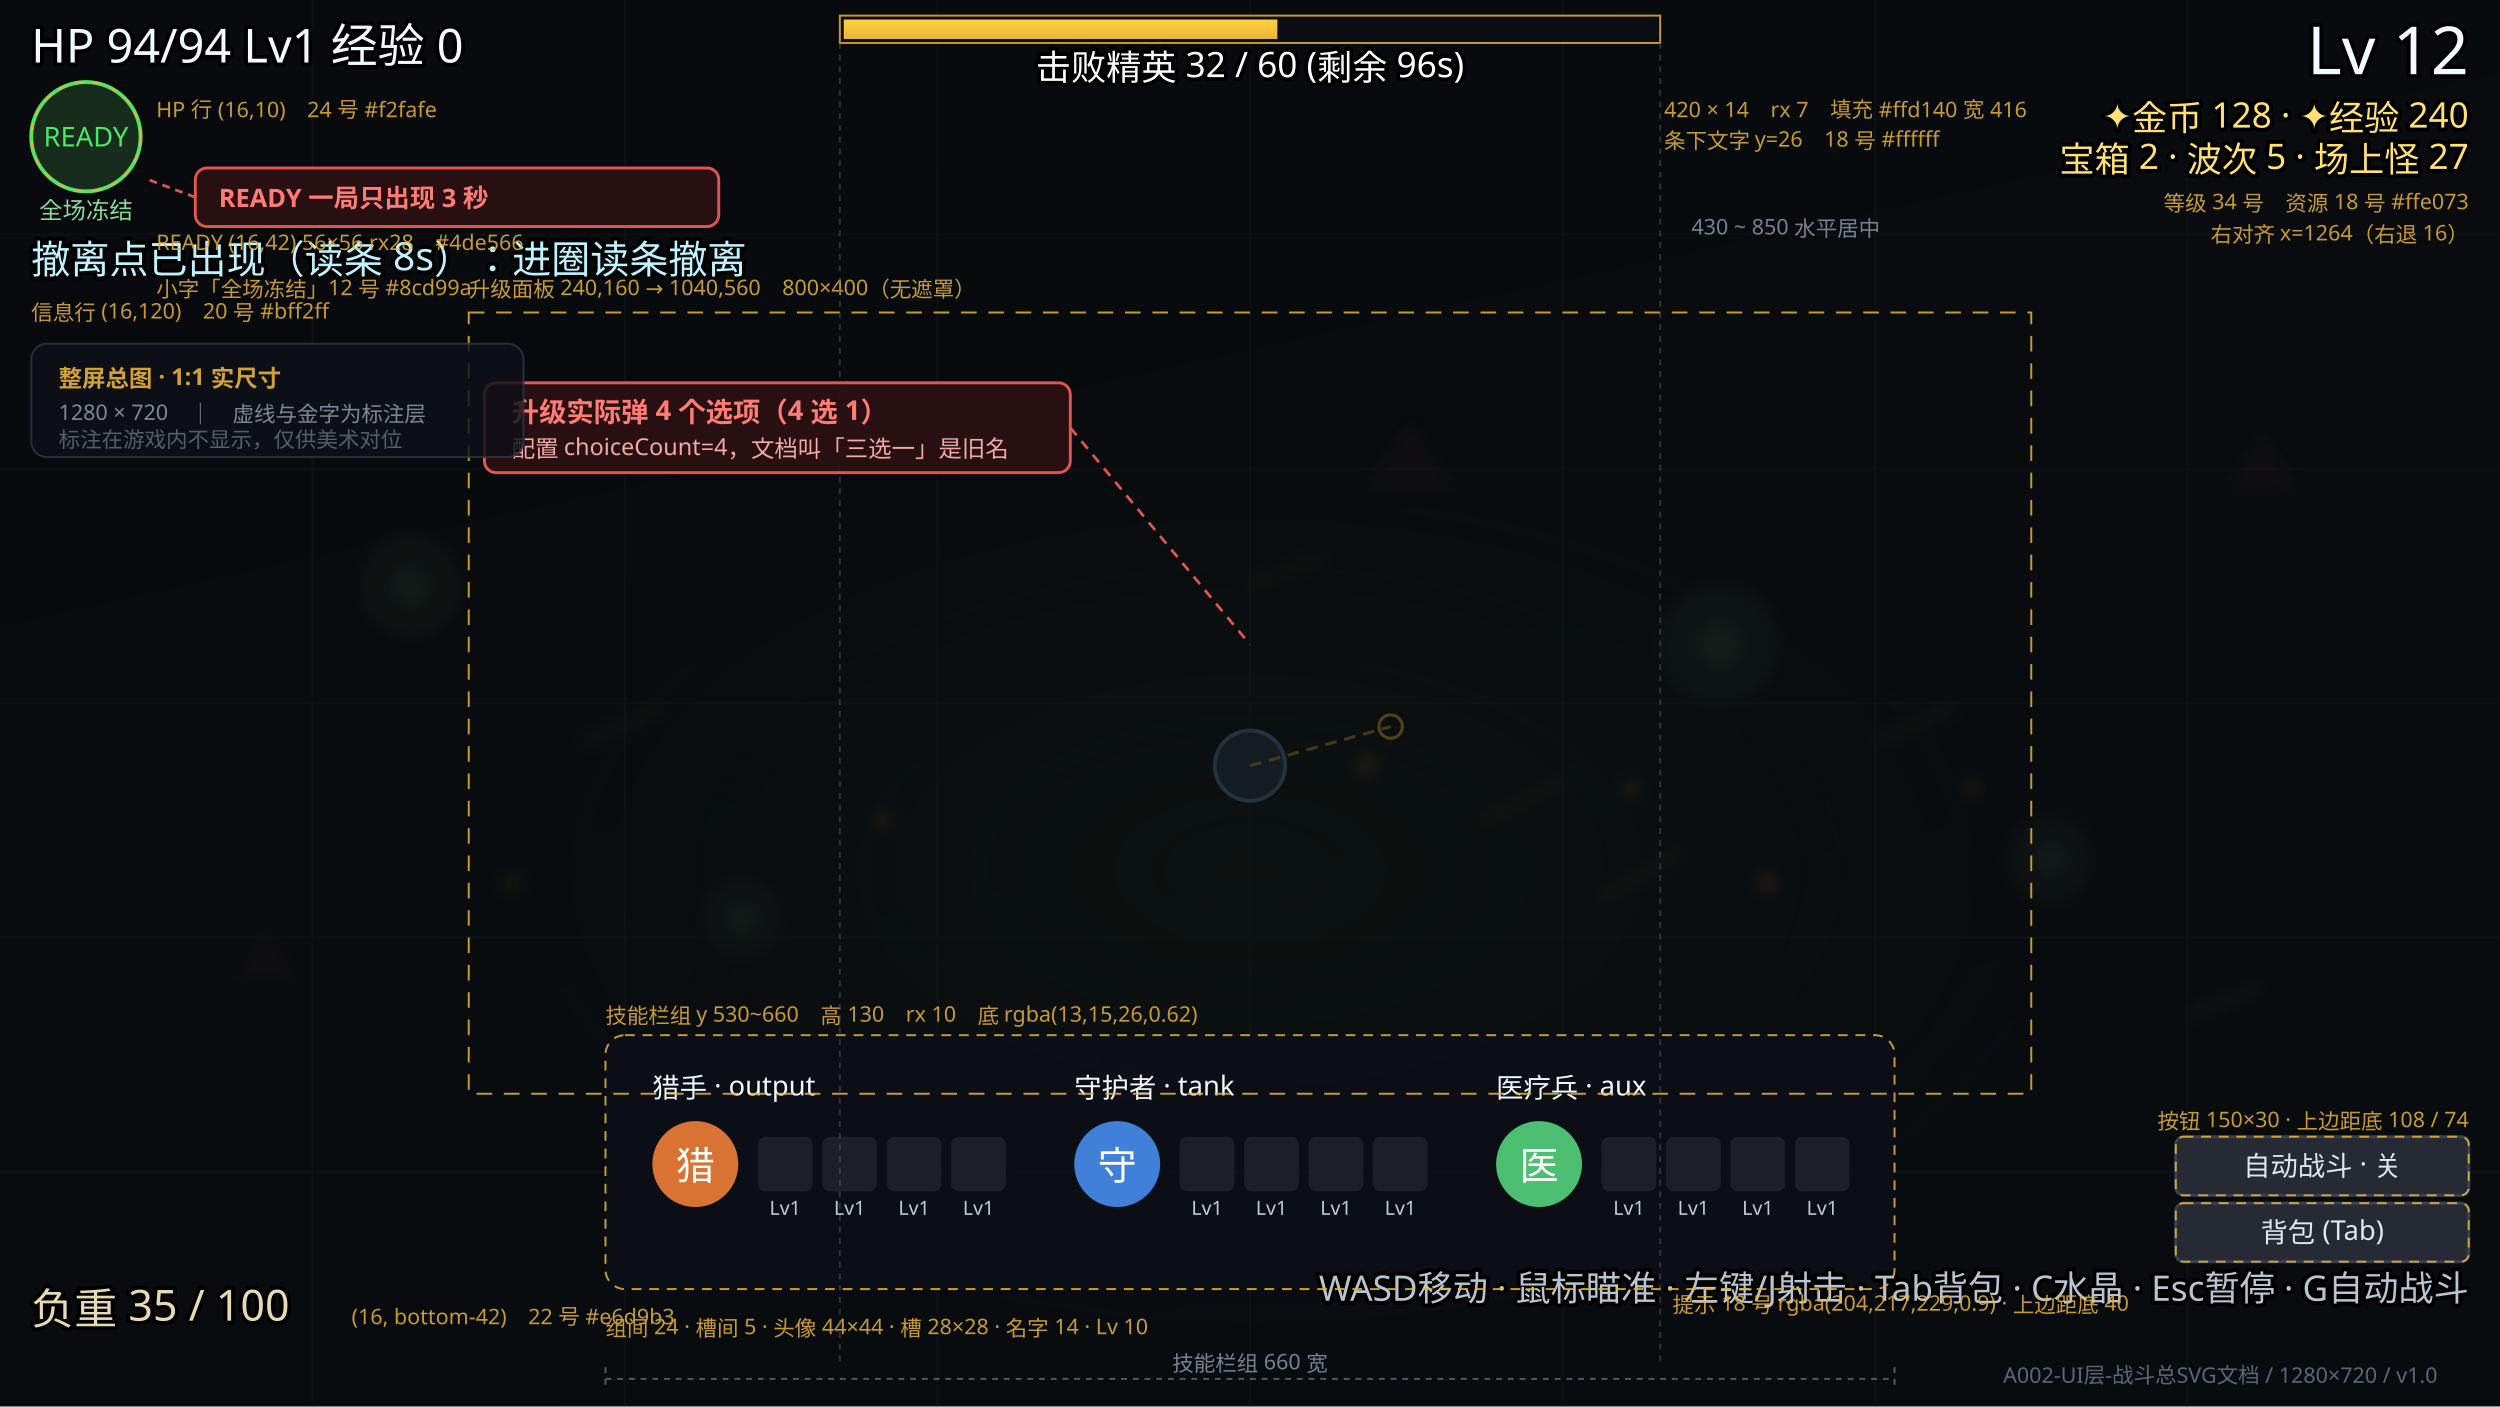
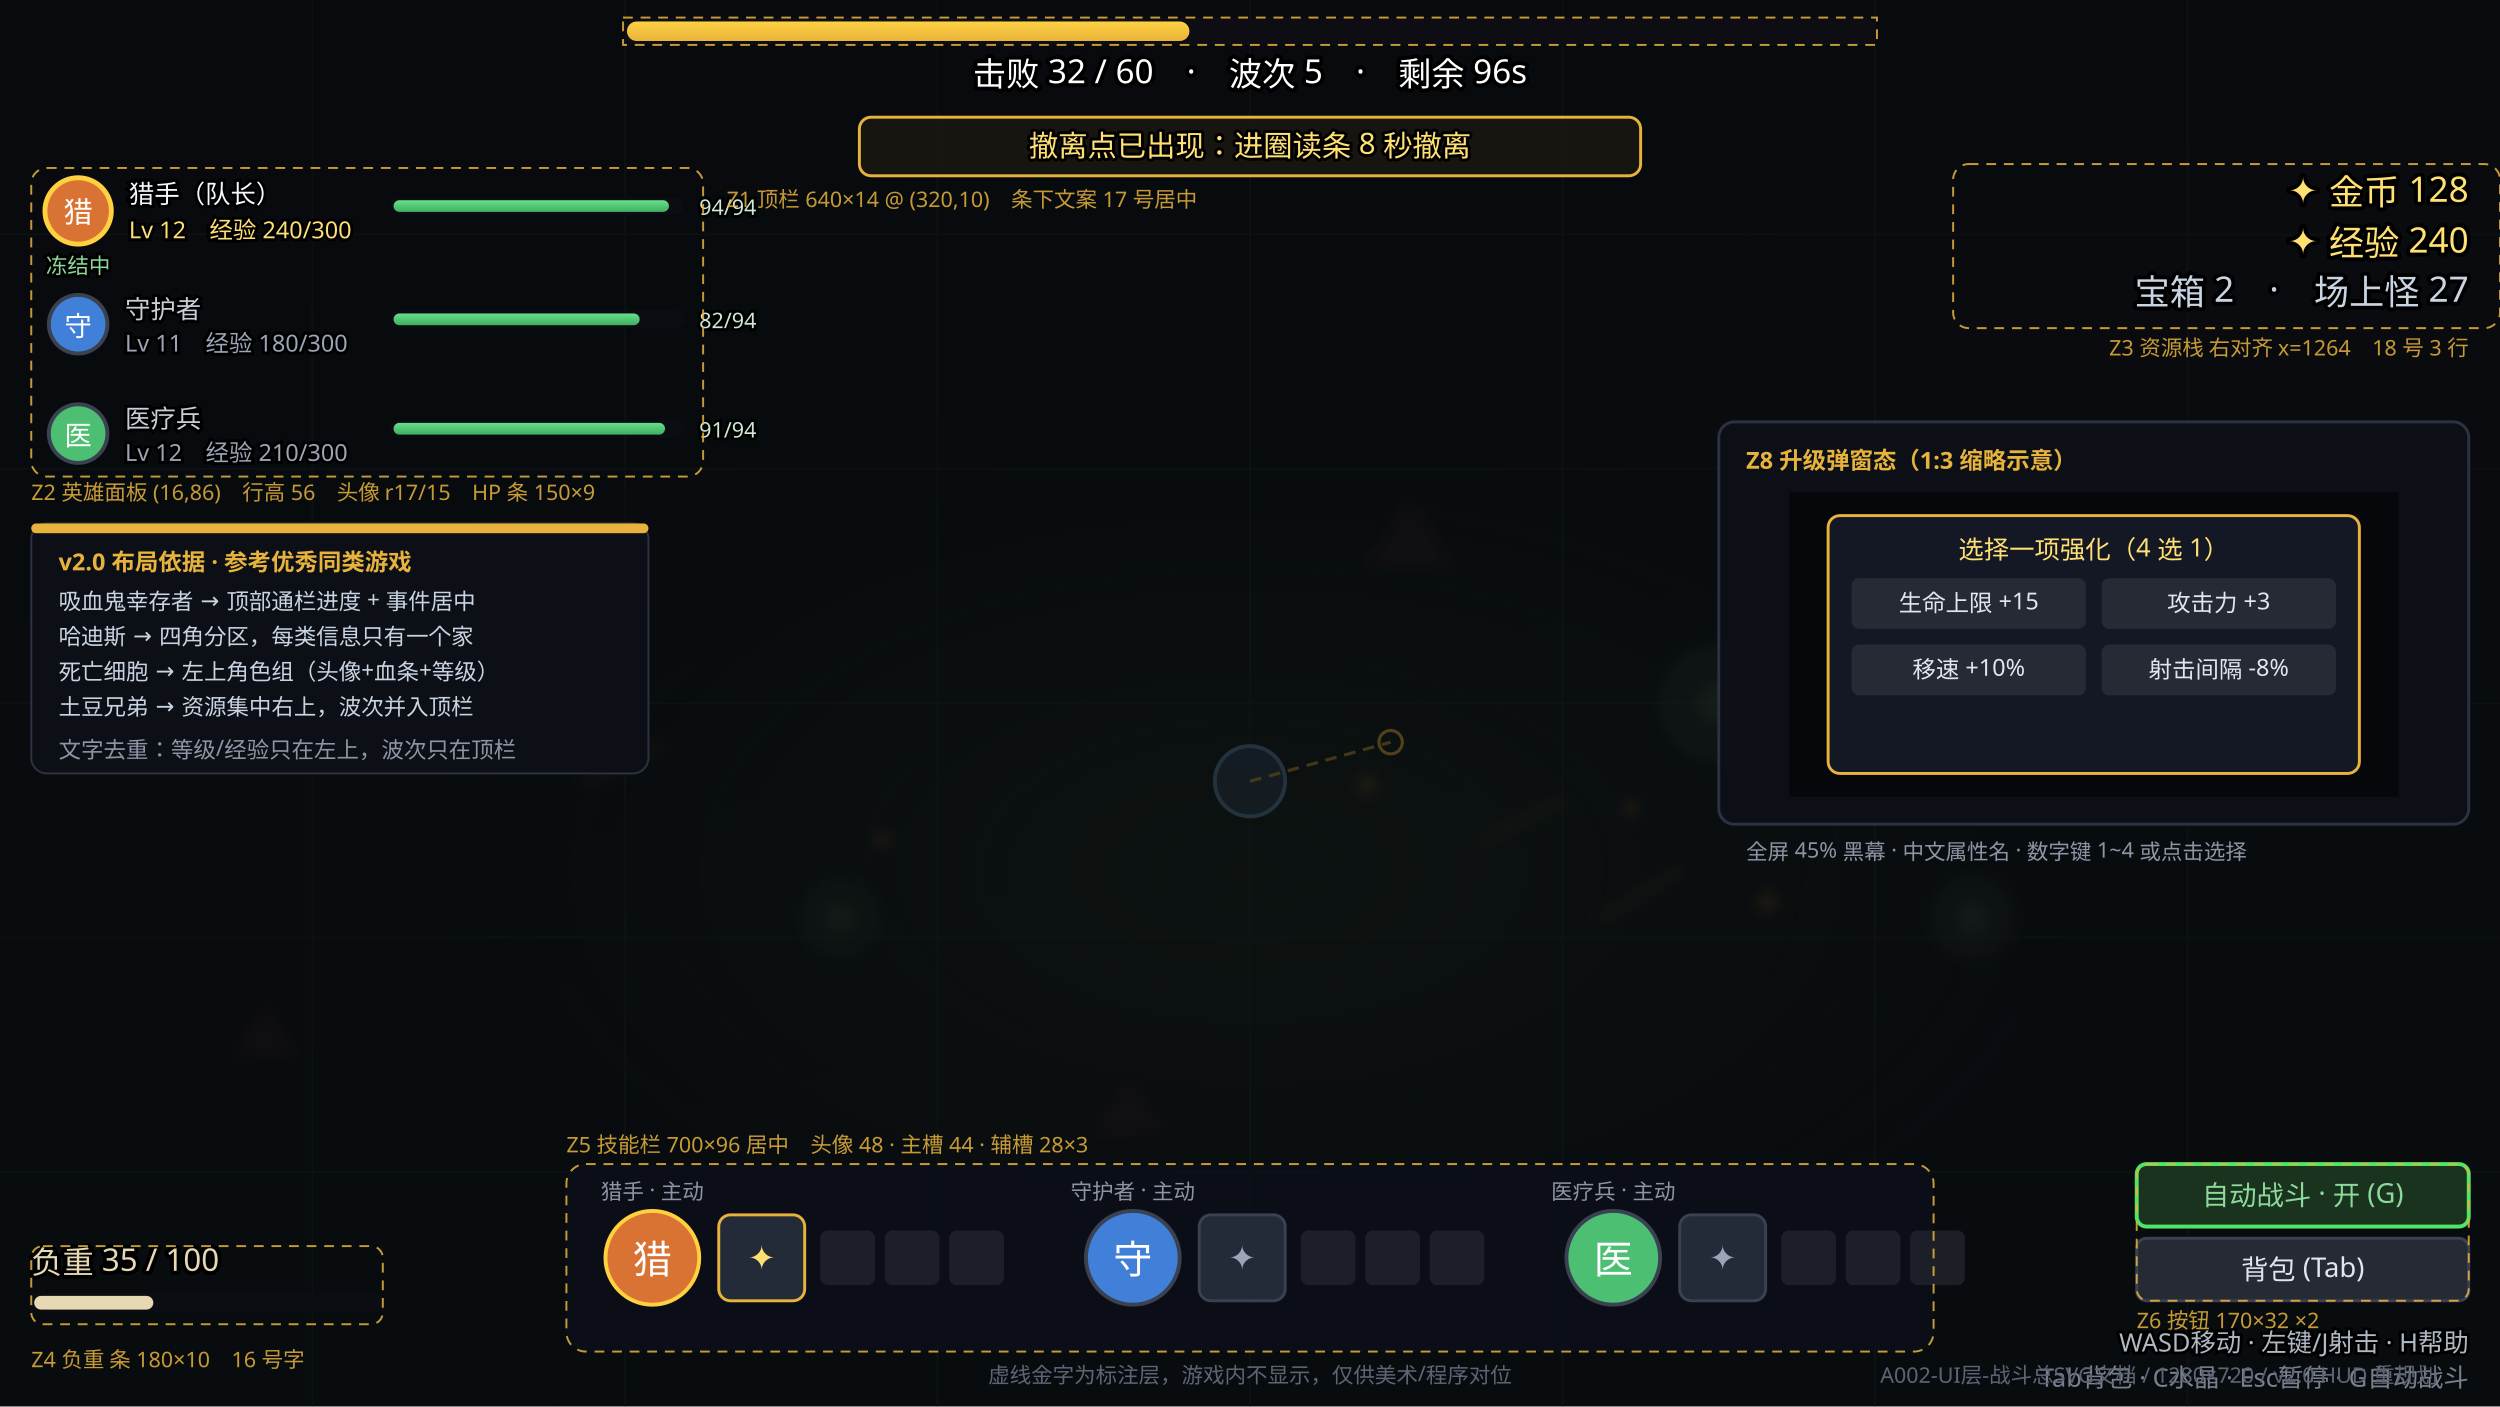
<svg xmlns="http://www.w3.org/2000/svg" viewBox="0 0 1280 720" width="1280" height="720" font-family="'Noto Sans SC','Microsoft YaHei','PingFang SC',sans-serif">
  <defs>
    <linearGradient id="btlBg" x1="0" y1="0" x2="0.4" y2="1">
      <stop offset="0" stop-color="#0d1017" />
      <stop offset="0.55" stop-color="#12161f" />
      <stop offset="1" stop-color="#161b26" />
    </linearGradient>
    <radialGradient id="btlGround" cx="0.5" cy="0.62" r="0.55">
      <stop offset="0" stop-color="#1d2a26" stop-opacity="0.9" />
      <stop offset="0.6" stop-color="#141b20" stop-opacity="0.6" />
    </radialGradient>
    <radialGradient id="btlVig" cx="0.5" cy="0.5" r="0.62">
      <stop offset="1" stop-color="#000000" stop-opacity="0.55" />
    </radialGradient>
    <linearGradient id="btlGold" x1="0" y1="0" x2="0" y2="1">
      <stop offset="0" stop-color="#ffd140" />
      <stop offset="1" stop-color="#e8b33c" />
    </linearGradient>
+     <linearGradient id="btlHp" x1="0" y1="0" x2="0" y2="1">
+       <stop offset="0" stop-color="#66e08a" />
+       <stop offset="1" stop-color="#3fae62" />
+     </linearGradient>
    <filter id="btlBlur" x="-20%" y="-20%" width="140%" height="140%">
      <feGaussianBlur stdDeviation="3.5" />
-     </filter>
-     <filter id="btlTextShadow" x="-20%" y="-40%" width="140%" height="180%">
-       <feDropShadow dx="0" dy="2" stdDeviation="3" flood-color="#000000" flood-opacity="0.7" />
    </filter>
    <marker id="btlArrow" viewBox="0 0 10 10" refX="9" refY="5" markerWidth="7" markerHeight="7" orient="auto">
      <path d="M0 0 L10 5 L0 10 z" fill="#e8b33c" />
    </marker>
  </defs>
  <rect x="0" y="0" width="1280" height="720" fill="url(#btlBg)" />
  <rect x="0" y="0" width="1280" height="720" fill="url(#btlGround)" />
  <g stroke="#22302e" stroke-width="1" opacity="0.5">
    <path d="M0 120 L1280 120 M0 240 L1280 240 M0 360 L1280 360 M0 480 L1280 480 M0 600 L1280 600" />
    <path d="M160 0 L160 720 M320 0 L320 720 M480 0 L480 720 M640 0 L640 720 M800 0 L800 720 M960 0 L960 720 M1120 0 L1120 720" />
  </g>
  <g filter="url(#btlBlur)" opacity="0.5">
-     <circle cx="210" cy="300" r="26" fill="#2a3a33" />
-     <circle cx="210" cy="300" r="9" fill="#3d5a4a" />
-     <circle cx="380" cy="470" r="20" fill="#26332e" />
-     <circle cx="380" cy="470" r="7" fill="#3a5446" />
-     <circle cx="880" cy="330" r="30" fill="#2c3a34" />
-     <circle cx="880" cy="330" r="10" fill="#43604f" />
-     <circle cx="1050" cy="440" r="22" fill="#26332e" />
-     <circle cx="1050" cy="440" r="8" fill="#3a5446" />
-     <path d="M700 250 l22 -34 l22 34 z" fill="#33282a" />
-     <path d="M1140 250 l18 -28 l18 28 z" fill="#33282a" />
-     <path d="M120 500 l16 -24 l16 24 z" fill="#33282a" />
-     <path d="M560 560 l18 -27 l18 27 z" fill="#33282a" />
+     <circle cx="210" cy="330" r="26" fill="#2a3a33" />
+     <circle cx="210" cy="330" r="9" fill="#3d5a4a" />
+     <circle cx="430" cy="470" r="20" fill="#26332e" />
+     <circle cx="430" cy="470" r="7" fill="#3a5446" />
+     <circle cx="880" cy="360" r="30" fill="#2c3a34" />
+     <circle cx="880" cy="360" r="10" fill="#43604f" />
+     <circle cx="1010" cy="470" r="22" fill="#26332e" />
+     <circle cx="1010" cy="470" r="8" fill="#3a5446" />
+     <path d="M700 290 l22 -34 l22 34 z" fill="#33282a" />
+     <path d="M1150 300 l18 -28 l18 28 z" fill="#33282a" />
+     <path d="M120 540 l16 -24 l16 24 z" fill="#33282a" />
+     <path d="M560 580 l18 -27 l18 27 z" fill="#33282a" />
  </g>
  <g filter="url(#btlBlur)" stroke="#8a6b3a" stroke-width="2.5" opacity="0.35" stroke-linecap="round">
-     <path d="M760 420 L800 400" />
-     <path d="M820 460 L860 436" />
-     <path d="M960 380 L1000 362" />
-     <path d="M300 380 L338 362" />
-     <path d="M640 300 L676 286" />
-     <path d="M1120 520 L1156 506" />
+     <path d="M760 430 L800 410" />
+     <path d="M820 470 L860 446" />
+     <path d="M960 390 L1000 372" />
+     <path d="M300 400 L338 382" />
  </g>
  <g filter="url(#btlBlur)" fill="#b07f3a" opacity="0.32">
-     <circle cx="700" cy="392" r="5" />
-     <circle cx="835" cy="404" r="4" />
-     <circle cx="905" cy="452" r="5" />
-     <circle cx="452" cy="420" r="4" />
-     <circle cx="1010" cy="404" r="4" />
-     <circle cx="262" cy="452" r="4" />
+     <circle cx="700" cy="402" r="5" />
+     <circle cx="835" cy="414" r="4" />
+     <circle cx="905" cy="462" r="5" />
+     <circle cx="452" cy="430" r="4" />
  </g>
  <g opacity="0.75">
-     <circle cx="640" cy="392" r="18" fill="#31465a" stroke="#5f88a8" stroke-width="2" />
-     <path d="M640 392 L712 372" stroke="#e8b33c" stroke-width="1.6" stroke-dasharray="6 4" opacity="0.8" />
-     <circle cx="712" cy="372" r="6" fill="none" stroke="#e8b33c" stroke-width="1.6" />
+     <circle cx="640" cy="400" r="18" fill="#31465a" stroke="#5f88a8" stroke-width="2" />
+     <path d="M640 400 L712 380" stroke="#e8b33c" stroke-width="1.6" stroke-dasharray="6 4" opacity="0.8" />
+     <circle cx="712" cy="380" r="6" fill="none" stroke="#e8b33c" stroke-width="1.6" />
  </g>
  <rect x="0" y="0" width="1280" height="720" fill="url(#btlVig)" />
  <g>
-     <rect x="430" y="8" width="420" height="14" rx="7" fill="#0d0d14" fill-opacity="0.9" />
-     <rect x="432" y="10" width="222" height="10" fill="url(#btlGold)" />
-     <text x="640" y="41" font-size="18" fill="#ffffff" text-anchor="middle" stroke="#000000" stroke-width="4" paint-order="stroke" stroke-linejoin="round">击败精英 32 / 60 (剩余 96s)</text>
-   </g>
-   <g>
-     <text x="16" y="32" font-size="24" fill="#f2fafe" stroke="#000000" stroke-width="4" paint-order="stroke" stroke-linejoin="round">HP 94/94   Lv1   经验 0</text>
-     <g>
-       <circle cx="44" cy="70" r="28" fill="#1a331f" fill-opacity="0.85" stroke="#4de566" stroke-width="2" />
-       <text x="44" y="75" font-size="14" fill="#4de566" text-anchor="middle">READY</text>
-       <rect x="18" y="100" width="52" height="16" fill="none" />
-       <text x="44" y="112" font-size="12" fill="#8cd99a" text-anchor="middle">全场冻结</text>
-     </g>
+     <rect x="319" y="9" width="642" height="14" rx="7" fill="#0d0d14" fill-opacity="0.92" />
+     <rect x="321" y="11" width="288" height="10" rx="5" fill="url(#btlGold)" />
+     <text x="640" y="44" font-size="17" fill="#ffffff" text-anchor="middle" stroke="#000000" stroke-width="4" paint-order="stroke" stroke-linejoin="round">击败 32 / 60　·　波次 5　·　剩余 96s</text>
+   </g>
+   <g>
+     <rect x="440" y="60" width="400" height="30" rx="6" fill="#1a1710" fill-opacity="0.88" stroke="#e8b33c" stroke-width="1.5" />
+     <text x="640" y="80" font-size="15" fill="#ffe073" text-anchor="middle" stroke="#000000" stroke-width="3" paint-order="stroke" stroke-linejoin="round">撤离点已出现：进圈读条 8 秒撤离</text>
+   </g>
+   <g>
+     <circle cx="40" cy="108" r="17" fill="#d97333" stroke="#ffd140" stroke-width="2.5" />
+     <text x="40" y="114" font-size="15" fill="#ffffff" text-anchor="middle">猎</text>
+     <text x="66" y="104" font-size="13" fill="#f2fafe" stroke="#000000" stroke-width="3" paint-order="stroke">猎手（队长）</text>
+     <text x="66" y="122" font-size="12" fill="#ffe073" stroke="#000000" stroke-width="3" paint-order="stroke">Lv 12　经验 240/300</text>
+     <rect x="200" y="101" width="150" height="9" rx="4.5" fill="#0d0d14" fill-opacity="0.85" />
+     <rect x="201.5" y="102.5" width="141" height="6" rx="3" fill="url(#btlHp)" />
+     <text x="358" y="110" font-size="11" fill="#cfe8d6" stroke="#000000" stroke-width="3" paint-order="stroke">94/94</text>
+     <text x="40" y="140" font-size="11" fill="#8cd99a" text-anchor="middle" stroke="#000000" stroke-width="3" paint-order="stroke">冻结中</text>
+     <circle cx="40" cy="166" r="15" fill="#4080d9" stroke="#3a4150" stroke-width="2" />
+     <text x="40" y="172" font-size="14" fill="#ffffff" text-anchor="middle">守</text>
+     <text x="64" y="163" font-size="13" fill="#c9ced9" stroke="#000000" stroke-width="3" paint-order="stroke">守护者</text>
+     <text x="64" y="180" font-size="12" fill="#9aa5b5" stroke="#000000" stroke-width="3" paint-order="stroke">Lv 11　经验 180/300</text>
+     <rect x="200" y="159" width="150" height="9" rx="4.5" fill="#0d0d14" fill-opacity="0.85" />
+     <rect x="201.5" y="160.5" width="126" height="6" rx="3" fill="url(#btlHp)" />
+     <text x="358" y="168" font-size="11" fill="#cfe8d6" stroke="#000000" stroke-width="3" paint-order="stroke">82/94</text>
+     <circle cx="40" cy="222" r="15" fill="#4dbf73" stroke="#3a4150" stroke-width="2" />
+     <text x="40" y="228" font-size="14" fill="#ffffff" text-anchor="middle">医</text>
+     <text x="64" y="219" font-size="13" fill="#c9ced9" stroke="#000000" stroke-width="3" paint-order="stroke">医疗兵</text>
+     <text x="64" y="236" font-size="12" fill="#9aa5b5" stroke="#000000" stroke-width="3" paint-order="stroke">Lv 12　经验 210/300</text>
+     <rect x="200" y="215" width="150" height="9" rx="4.5" fill="#0d0d14" fill-opacity="0.85" />
+     <rect x="201.5" y="216.5" width="139" height="6" rx="3" fill="url(#btlHp)" />
+     <text x="358" y="224" font-size="11" fill="#cfe8d6" stroke="#000000" stroke-width="3" paint-order="stroke">91/94</text>
  </g>
  <g text-anchor="end" stroke="#000000" stroke-width="4" paint-order="stroke" stroke-linejoin="round">
-     <text x="1264" y="38" font-size="34" fill="#f2fafe">Lv 12</text>
-     <text x="1264" y="66" font-size="18" fill="#ffe073">✦金币 128 · ✦经验 240</text>
-     <text x="1264" y="88" font-size="18" fill="#ffe073">宝箱 2 · 波次 5 · 场上怪 27</text>
-   </g>
-   <text x="16" y="140" font-size="20" fill="#bff2ff" stroke="#000000" stroke-width="4" paint-order="stroke" stroke-linejoin="round">撤离点已出现（读条 8s）：进圈读条撤离</text>
-   <text x="16" y="678" font-size="22" fill="#e6d9b3" stroke="#000000" stroke-width="4" paint-order="stroke" stroke-linejoin="round">负重 35 / 100</text>
-   <rect x="310" y="530" width="660" height="130" rx="10" fill="#0d0f1a" fill-opacity="0.62" />
-   <g>
-     <text x="334" y="562" font-size="14" fill="#f2fafe">猎手 · output</text>
-     <circle cx="356" cy="596" r="22" fill="#d97333" />
-     <text x="356" y="604" font-size="20" fill="#ffffff" text-anchor="middle">猎</text>
+     <text x="1264" y="104" font-size="18" fill="#ffe073">✦ 金币 128</text>
+     <text x="1264" y="130" font-size="18" fill="#ffe073">✦ 经验 240</text>
+     <text x="1264" y="156" font-size="18" fill="#c9d4e2">宝箱 2　·　场上怪 27</text>
+   </g>
+   <g>
+     <text x="16" y="652" font-size="16" fill="#e6d9b3" stroke="#000000" stroke-width="4" paint-order="stroke" stroke-linejoin="round">负重 35 / 100</text>
+     <rect x="16" y="662" width="180" height="10" rx="5" fill="#0d0d14" fill-opacity="0.88" />
+     <rect x="17.5" y="663.5" width="61" height="7" rx="3.5" fill="#e6d9b3" />
+   </g>
+   <g>
+     <rect x="290" y="596" width="700" height="96" rx="10" fill="#0d0f1a" fill-opacity="0.68" />
+     <circle cx="334" cy="644" r="24" fill="#d97333" stroke="#ffd140" stroke-width="2" />
+     <text x="334" y="652" font-size="20" fill="#ffffff" text-anchor="middle">猎</text>
+     <rect x="368" y="622" width="44" height="44" rx="6" fill="#232a38" stroke="#e8b33c" stroke-width="1.5" />
+     <text x="390" y="650" font-size="17" fill="#ffe073" text-anchor="middle">✦</text>
    <g fill="#1f222b" fill-opacity="0.9">
-       <rect x="388" y="582" width="28" height="28" rx="4" />
-       <rect x="421" y="582" width="28" height="28" rx="4" />
-       <rect x="454" y="582" width="28" height="28" rx="4" />
-       <rect x="487" y="582" width="28" height="28" rx="4" />
-     </g>
-     <g font-size="10" fill="#bfccd9" text-anchor="middle">
-       <text x="402" y="622">Lv1</text>
-       <text x="435" y="622">Lv1</text>
-       <text x="468" y="622">Lv1</text>
-       <text x="501" y="622">Lv1</text>
-     </g>
-   </g>
-   <g>
-     <text x="550" y="562" font-size="14" fill="#f2fafe">守护者 · tank</text>
-     <circle cx="572" cy="596" r="22" fill="#4080d9" />
-     <text x="572" y="604" font-size="20" fill="#ffffff" text-anchor="middle">守</text>
+       <rect x="420" y="630" width="28" height="28" rx="4" />
+       <rect x="453" y="630" width="28" height="28" rx="4" />
+       <rect x="486" y="630" width="28" height="28" rx="4" />
+     </g>
+     <text x="334" y="614" font-size="11" fill="#8d95a5" text-anchor="middle">猎手 · 主动</text>
+     <circle cx="580" cy="644" r="24" fill="#4080d9" stroke="#3a4150" stroke-width="2" />
+     <text x="580" y="652" font-size="20" fill="#ffffff" text-anchor="middle">守</text>
+     <rect x="614" y="622" width="44" height="44" rx="6" fill="#232a38" stroke="#3a4150" stroke-width="1.5" />
+     <text x="636" y="650" font-size="17" fill="#9aa5b5" text-anchor="middle">✦</text>
    <g fill="#1f222b" fill-opacity="0.9">
-       <rect x="604" y="582" width="28" height="28" rx="4" />
-       <rect x="637" y="582" width="28" height="28" rx="4" />
-       <rect x="670" y="582" width="28" height="28" rx="4" />
-       <rect x="703" y="582" width="28" height="28" rx="4" />
-     </g>
-     <g font-size="10" fill="#bfccd9" text-anchor="middle">
-       <text x="618" y="622">Lv1</text>
-       <text x="651" y="622">Lv1</text>
-       <text x="684" y="622">Lv1</text>
-       <text x="717" y="622">Lv1</text>
-     </g>
-   </g>
-   <g>
-     <text x="766" y="562" font-size="14" fill="#f2fafe">医疗兵 · aux</text>
-     <circle cx="788" cy="596" r="22" fill="#4dbf73" />
-     <text x="788" y="604" font-size="20" fill="#ffffff" text-anchor="middle">医</text>
+       <rect x="666" y="630" width="28" height="28" rx="4" />
+       <rect x="699" y="630" width="28" height="28" rx="4" />
+       <rect x="732" y="630" width="28" height="28" rx="4" />
+     </g>
+     <text x="580" y="614" font-size="11" fill="#8d95a5" text-anchor="middle">守护者 · 主动</text>
+     <circle cx="826" cy="644" r="24" fill="#4dbf73" stroke="#3a4150" stroke-width="2" />
+     <text x="826" y="652" font-size="20" fill="#ffffff" text-anchor="middle">医</text>
+     <rect x="860" y="622" width="44" height="44" rx="6" fill="#232a38" stroke="#3a4150" stroke-width="1.5" />
+     <text x="882" y="650" font-size="17" fill="#9aa5b5" text-anchor="middle">✦</text>
    <g fill="#1f222b" fill-opacity="0.9">
-       <rect x="820" y="582" width="28" height="28" rx="4" />
-       <rect x="853" y="582" width="28" height="28" rx="4" />
-       <rect x="886" y="582" width="28" height="28" rx="4" />
-       <rect x="919" y="582" width="28" height="28" rx="4" />
-     </g>
-     <g font-size="10" fill="#bfccd9" text-anchor="middle">
-       <text x="834" y="622">Lv1</text>
-       <text x="867" y="622">Lv1</text>
-       <text x="900" y="622">Lv1</text>
-       <text x="933" y="622">Lv1</text>
-     </g>
-   </g>
-   <g>
-     <rect x="1114" y="582" width="150" height="30" rx="4" fill="#252a34" stroke="#3a4150" stroke-width="1.5" />
-     <text x="1189" y="602" font-size="14" fill="#e2e6ee" text-anchor="middle">自动战斗 · 关</text>
-     <rect x="1114" y="616" width="150" height="30" rx="4" fill="#252a34" stroke="#3a4150" stroke-width="1.5" />
-     <text x="1189" y="636" font-size="14" fill="#e2e6ee" text-anchor="middle">背包 (Tab)</text>
-     <text x="1264" y="666" font-size="18" fill="#ccd9e6" fill-opacity="0.9" text-anchor="end" stroke="#000000" stroke-width="4" paint-order="stroke" stroke-linejoin="round">WASD移动 · 鼠标瞄准 · 左键/J射击 · Tab背包 · C水晶 · Esc暂停 · G自动战斗</text>
+       <rect x="912" y="630" width="28" height="28" rx="4" />
+       <rect x="945" y="630" width="28" height="28" rx="4" />
+       <rect x="978" y="630" width="28" height="28" rx="4" />
+     </g>
+     <text x="826" y="614" font-size="11" fill="#8d95a5" text-anchor="middle">医疗兵 · 主动</text>
+   </g>
+   <g>
+     <rect x="1094" y="596" width="170" height="32" rx="5" fill="#1a331f" stroke="#4de666" stroke-width="2" />
+     <text x="1179" y="617" font-size="14" fill="#8cd99a" text-anchor="middle">自动战斗 · 开 (G)</text>
+     <rect x="1094" y="634" width="170" height="32" rx="5" fill="#252a34" stroke="#3a4150" stroke-width="1.5" />
+     <text x="1179" y="655" font-size="14" fill="#e2e6ee" text-anchor="middle">背包 (Tab)</text>
+     <text x="1264" y="692" font-size="13" fill="#ccd9e6" fill-opacity="0.85" text-anchor="end" stroke="#000000" stroke-width="3" paint-order="stroke">WASD移动 · 左键/J射击 · H帮助</text>
+     <text x="1264" y="710" font-size="13" fill="#8d95a5" fill-opacity="0.85" text-anchor="end">Tab背包 · C水晶 · Esc暂停 · G自动战斗</text>
+   </g>
+   <g>
+     <rect x="880" y="216" width="384" height="206" rx="8" fill="#0d1017" fill-opacity="0.95" stroke="#2b3240" stroke-width="1.5" />
+     <text x="894" y="240" font-size="12" font-weight="700" fill="#e8b33c">Z8 升级弹窗态（1:3 缩略示意）</text>
+     <rect x="916" y="252" width="312" height="156" fill="#000000" fill-opacity="0.55" />
+     <rect x="936" y="264" width="272" height="132" rx="6" fill="#141824" stroke="#e8b33c" stroke-width="1.5" />
+     <text x="1072" y="286" font-size="13" fill="#ffe073" text-anchor="middle">选择一项强化（4 选 1）</text>
+     <g font-size="12" fill="#e2e6ee" text-anchor="middle">
+       <rect x="948" y="296" width="120" height="26" rx="4" fill="#252a34" />
+       <text x="1008" y="313">生命上限 +15</text>
+       <rect x="1076" y="296" width="120" height="26" rx="4" fill="#252a34" />
+       <text x="1136" y="313">攻击力 +3</text>
+       <rect x="948" y="330" width="120" height="26" rx="4" fill="#252a34" />
+       <text x="1008" y="347">移速 +10%</text>
+       <rect x="1076" y="330" width="120" height="26" rx="4" fill="#252a34" />
+       <text x="1136" y="347">射击间隔 -8%</text>
+     </g>
+     <text x="894" y="440" font-size="11" fill="#8d95a5">全屏 45% 黑幕 · 中文属性名 · 数字键 1~4 或点击选择</text>
+   </g>
+   <g>
+     <rect x="16" y="268" width="316" height="128" rx="8" fill="#0d1017" fill-opacity="0.92" stroke="#2b3240" />
+     <rect x="16" y="268" width="316" height="5" rx="2.5" fill="#e8b33c" />
+     <text x="30" y="292" font-size="12" font-weight="700" fill="#e8b33c">v2.0 布局依据 · 参考优秀同类游戏</text>
+     <g font-size="11.5" fill="#c9d4e2">
+       <text x="30" y="312">吸血鬼幸存者 → 顶部通栏进度 + 事件居中</text>
+       <text x="30" y="330">哈迪斯 → 四角分区，每类信息只有一个家</text>
+       <text x="30" y="348">死亡细胞 → 左上角色组（头像+血条+等级）</text>
+       <text x="30" y="366">土豆兄弟 → 资源集中右上，波次并入顶栏</text>
+       <text x="30" y="388" fill="#8d95a5">文字去重：等级/经验只在左上，波次只在顶栏</text>
+     </g>
  </g>
  <g opacity="0.85">
    <g stroke="#e8b33c" stroke-width="1" stroke-dasharray="5 4" fill="none">
-       <rect x="430" y="8" width="420" height="14" stroke-dasharray="0" />
-       <circle cx="44" cy="70" r="28" />
-       <rect x="310" y="530" width="660" height="130" rx="10" />
-       <rect x="1114" y="582" width="150" height="30" rx="4" />
-       <rect x="1114" y="616" width="150" height="30" rx="4" />
-       <rect x="240" y="160" width="800" height="400" stroke-dasharray="8 6" />
+       <rect x="319" y="9" width="642" height="14" />
+       <rect x="16" y="86" width="344" height="158" rx="8" />
+       <rect x="1000" y="84" width="280" height="84" rx="8" />
+       <rect x="290" y="596" width="700" height="96" rx="10" />
+       <rect x="16" y="638" width="180" height="40" rx="6" />
+       <rect x="1094" y="596" width="170" height="70" rx="6" />
    </g>
    <g fill="#e8b33c" font-size="11">
-       <text x="852" y="60">420 × 14　rx 7　填充 #ffd140 宽 416</text>
-       <text x="852" y="76">条下文字 y=26　18 号 #ffffff</text>
-       <text x="80" y="60">HP 行 (16,10)　24 号 #f2fafe</text>
-       <text x="80" y="128">READY (16,42) 56×56 rx28　#4de566</text>
-       <text x="80" y="152">小字「全场冻结」12 号 #8cd99a</text>
-       <text x="1264" y="108" text-anchor="end">等级 34 号　资源 18 号 #ffe073</text>
-       <text x="1264" y="124" text-anchor="end">右对齐 x=1264（右退 16）</text>
-       <text x="16" y="164">信息行 (16,120)　20 号 #bff2ff</text>
-       <text x="180" y="678">(16, bottom-42)　22 号 #e6d9b3</text>
-       <text x="310" y="524">技能栏组 y 530~660　高 130　rx 10　底 rgba(13,15,26,0.62)</text>
-       <text x="310" y="684">组间 24 · 槽间 5 · 头像 44×44 · 槽 28×28 · 名字 14 · Lv 10</text>
-       <text x="1264" y="578" text-anchor="end">按钮 150×30 · 上边距底 108 / 74</text>
-       <text x="1090" y="672" text-anchor="end">提示 18 号 rgba(204,217,229,0.9) · 上边距底 40</text>
-       <text x="240" y="152">升级面板 240,160 → 1040,560　800×400（无遮罩）</text>
-     </g>
-     <g stroke="#5d6575" stroke-width="1" stroke-dasharray="3 3">
-       <path d="M310 700 L310 712 M970 700 L970 712 M310 706 L970 706" />
-       <path d="M430 22 L430 700" opacity="0.5" />
-       <path d="M850 22 L850 700" opacity="0.5" />
-     </g>
-     <text x="640" y="702" font-size="11" fill="#8d95a5" text-anchor="middle">技能栏组 660 宽</text>
-     <text x="866" y="120" font-size="11" fill="#8d95a5">430 ~ 850 水平居中</text>
-   </g>
-   <g>
-     <rect x="248" y="196" width="300" height="46" rx="6" fill="#2a1013" fill-opacity="0.92" stroke="#e2554f" stroke-width="1.5" />
-     <text x="262" y="216" font-size="14" font-weight="700" fill="#ff7b73">升级实际弹 4 个选项（4 选 1）</text>
-     <text x="262" y="234" font-size="12" fill="#f0a9a4">配置 choiceCount=4，文档叫「三选一」是旧名</text>
-     <path d="M548 219 L640 330" stroke="#e2554f" stroke-width="1.4" stroke-dasharray="5 4" />
-     <rect x="100" y="86" width="268" height="30" rx="6" fill="#2a1013" fill-opacity="0.92" stroke="#e2554f" stroke-width="1.5" />
-     <text x="112" y="106" font-size="13" font-weight="700" fill="#ff7b73">READY 一局只出现 3 秒</text>
-     <path d="M100 101 L76 92" stroke="#e2554f" stroke-width="1.4" stroke-dasharray="4 3" />
-   </g>
-   <g opacity="0.9">
-     <rect x="16" y="176" width="252" height="58" rx="8" fill="#0d1017" fill-opacity="0.92" stroke="#2b3240" />
-     <text x="30" y="198" font-size="12" font-weight="700" fill="#e8b33c">整屏总图 · 1:1 实尺寸</text>
-     <text x="30" y="215" font-size="11" fill="#8d95a5">1280 × 720　｜　虚线与金字为标注层</text>
-     <text x="30" y="229" font-size="11" fill="#5d6575">标注在游戏内不显示，仅供美术对位</text>
-   </g>
-   <text x="1248" y="708" font-size="11" fill="#5d6575" text-anchor="end">A002-UI层-战斗总SVG文档 / 1280×720 / v1.0</text>
+       <text x="319" y="100" opacity="0">.</text>
+       <text x="372" y="106">Z1 顶栏 640×14 @ (320,10)　条下文案 17 号居中</text>
+       <text x="16" y="256">Z2 英雄面板 (16,86)　行高 56　头像 r17/15　HP 条 150×9</text>
+       <text x="1264" y="182" text-anchor="end">Z3 资源栈 右对齐 x=1264　18 号 3 行</text>
+       <text x="290" y="590">Z5 技能栏 700×96 居中　头像 48 · 主槽 44 · 辅槽 28×3</text>
+       <text x="16" y="700">Z4 负重 条 180×10　16 号字</text>
+       <text x="1094" y="680">Z6 按钮 170×32 ×2</text>
+       <text x="640" y="104" text-anchor="middle" opacity="0">.</text>
+     </g>
+   </g>
+   <text x="640" y="708" font-size="11" fill="#5d6575" text-anchor="middle">虚线金字为标注层，游戏内不显示，仅供美术/程序对位</text>
+   <text x="1248" y="708" font-size="11" fill="#5d6575" text-anchor="end">A002-UI层-战斗总SVG文档 / 1280×720 / v2.0 HUD 重规划</text>
</svg>
